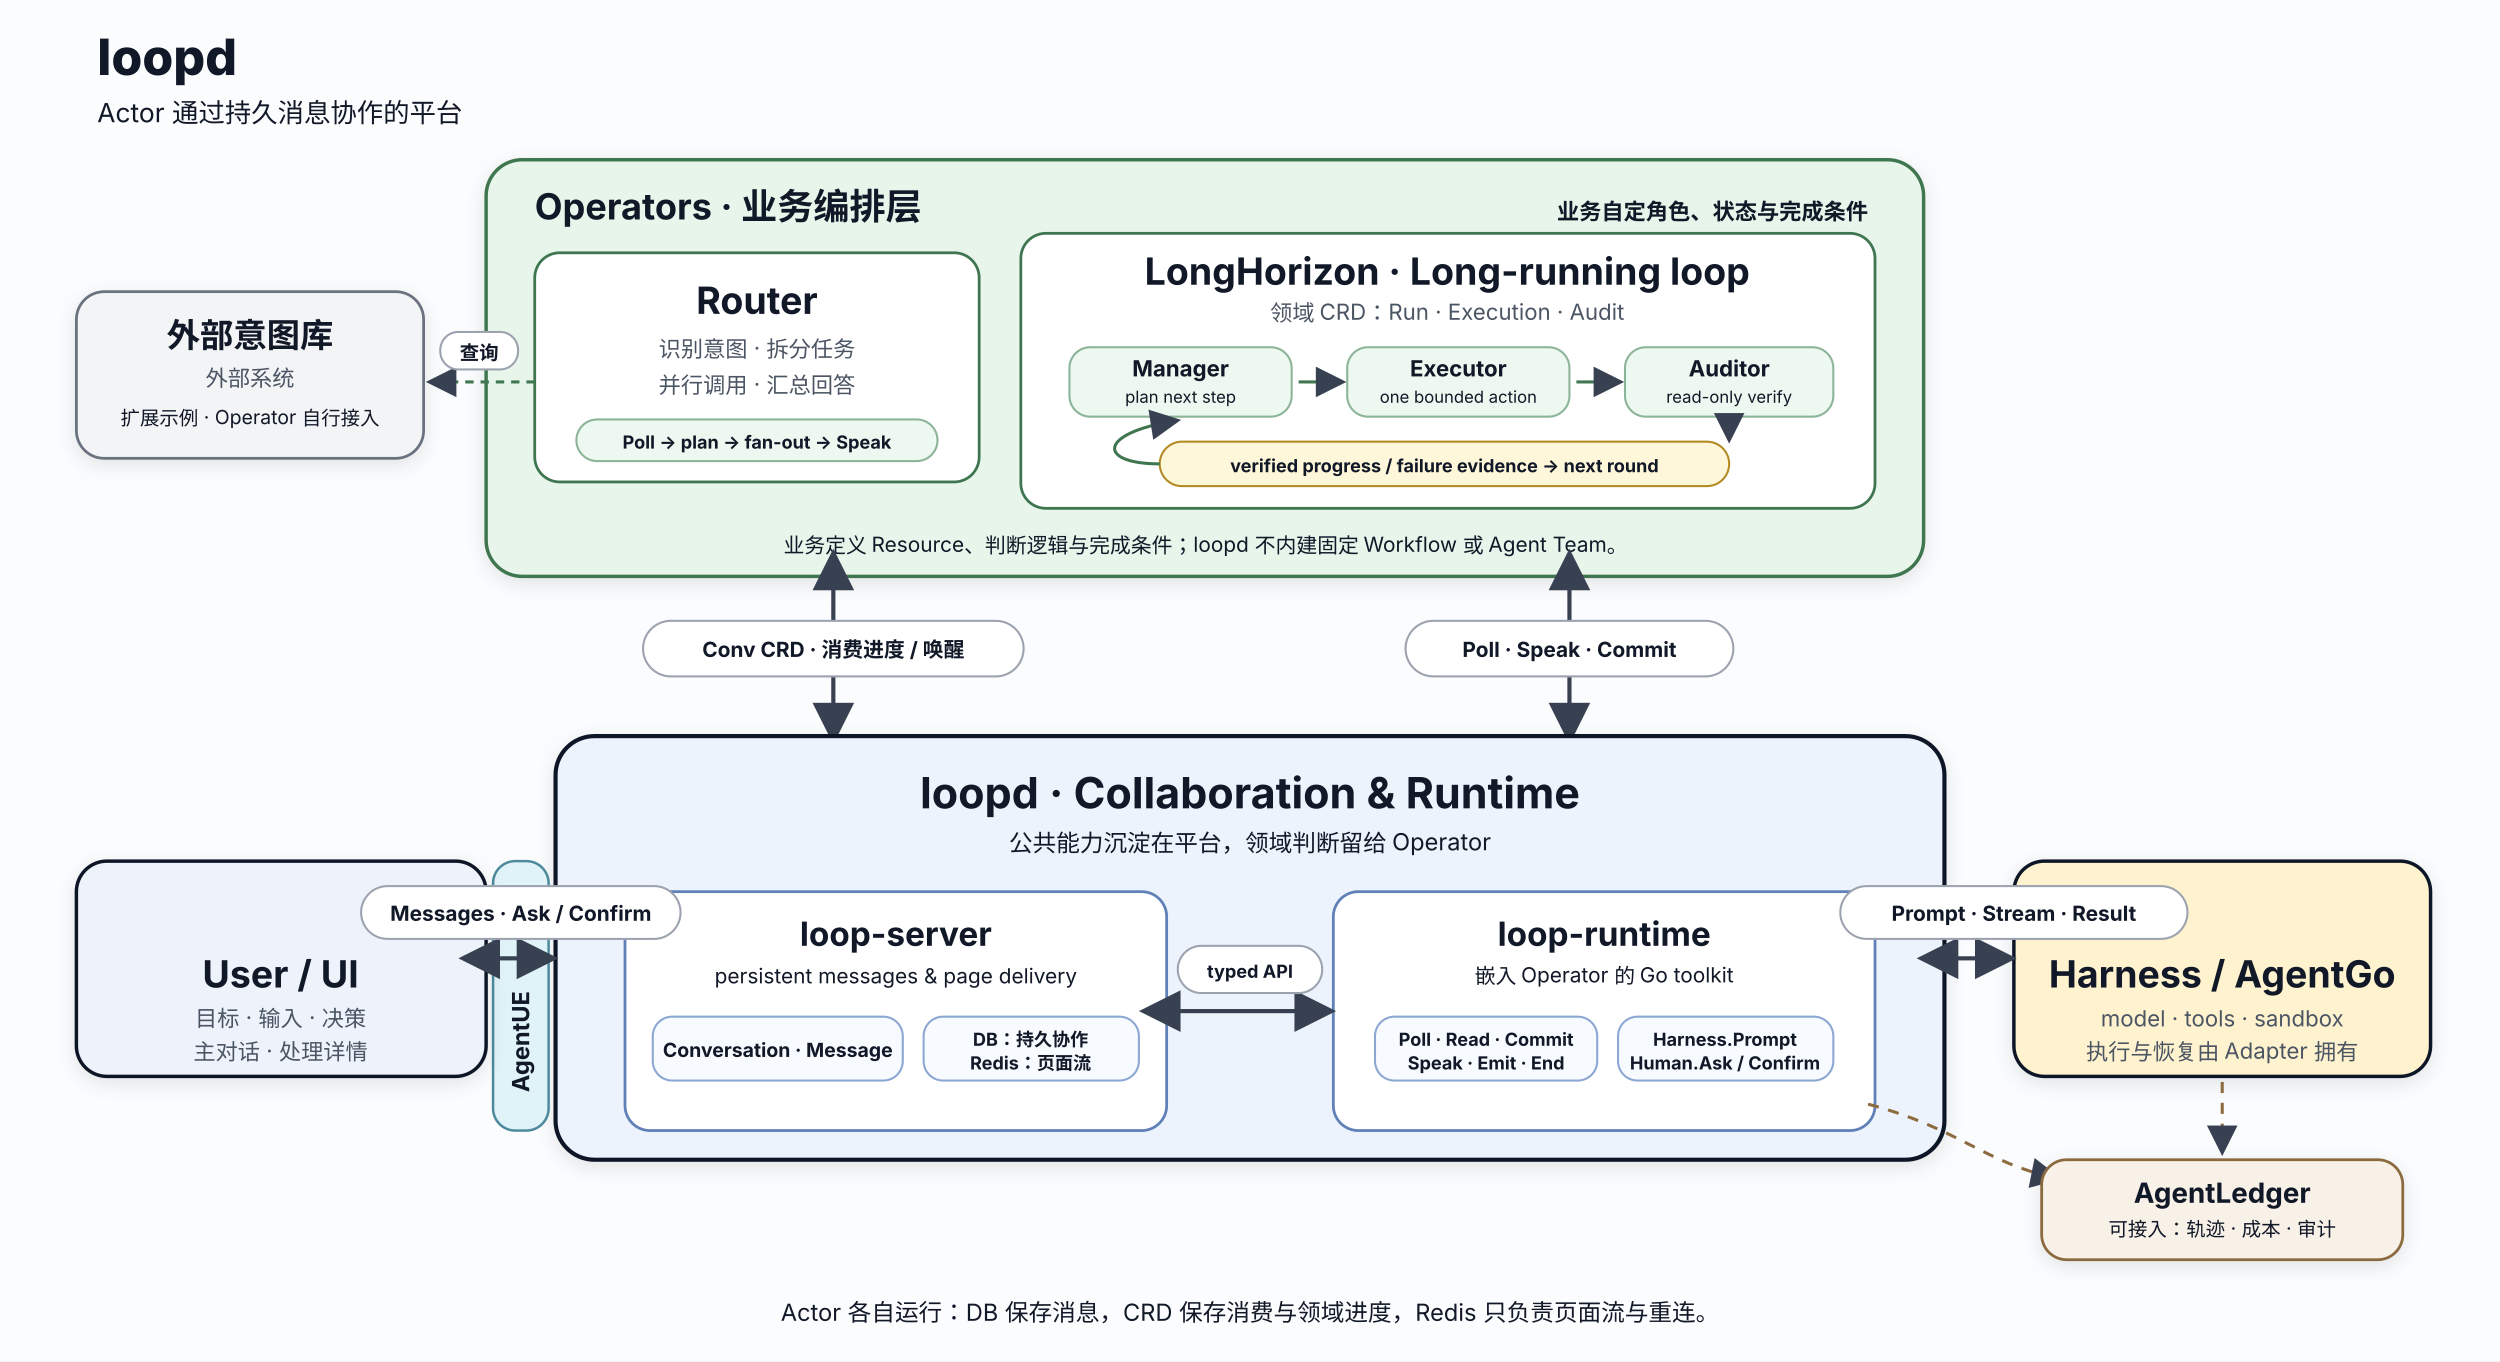
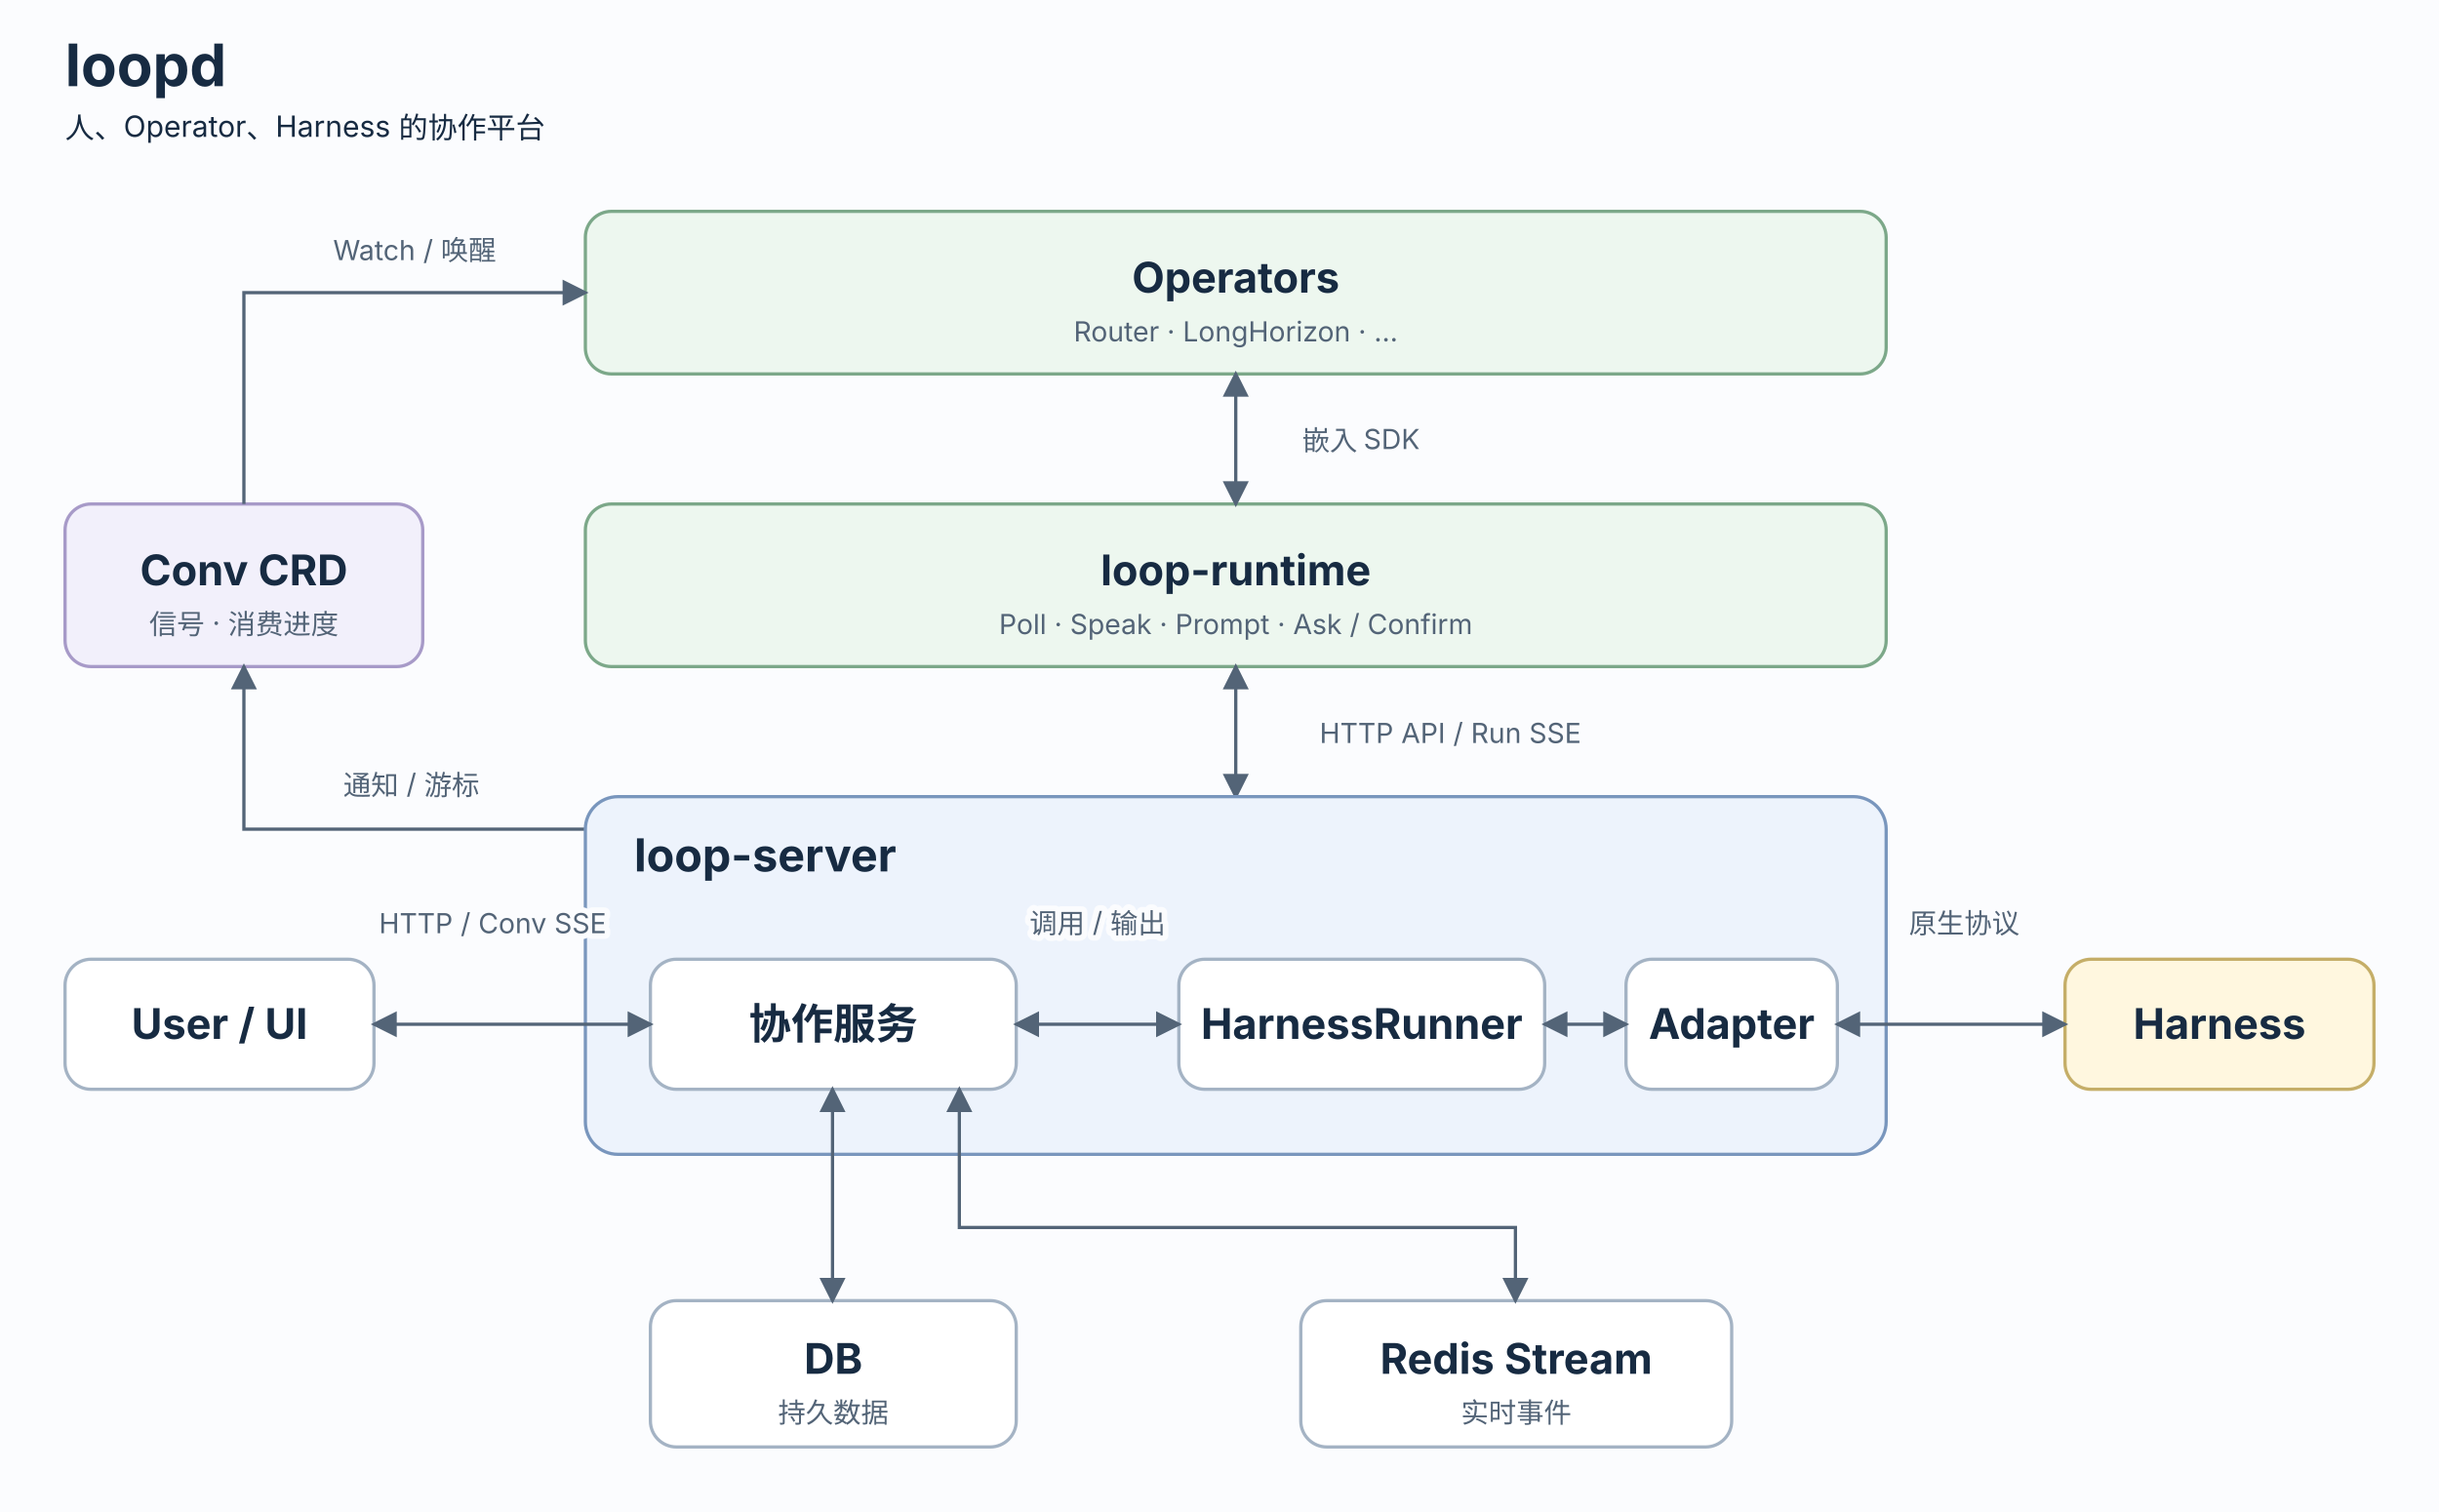
- <svg xmlns="http://www.w3.org/2000/svg" width="1800" height="980" viewBox="0 0 1800 980" role="img" aria-labelledby="title desc">
+ <svg xmlns="http://www.w3.org/2000/svg" width="1500" height="930" viewBox="0 0 1500 930" role="img" aria-labelledby="title desc">
  <defs>
-     <filter id="shadow" x="-20%" y="-20%" width="140%" height="140%">
-       <feDropShadow dx="0" dy="4" stdDeviation="7" flood-color="#111827" flood-opacity="0.10" />
-     </filter>
-     <marker id="arrow" markerWidth="10" markerHeight="10" refX="8" refY="5" orient="auto" markerUnits="strokeWidth">
-       <path d="M 0 0 L 10 5 L 0 10 z" fill="#374151" />
-     </marker>
-     <marker id="arrow-start" markerWidth="10" markerHeight="10" refX="2" refY="5" orient="auto-start-reverse" markerUnits="strokeWidth">
-       <path d="M 0 0 L 10 5 L 0 10 z" fill="#374151" />
+     <marker id="arrow" markerWidth="8" markerHeight="8" refX="7" refY="4" orient="auto-start-reverse">
+       <path d="M0 0 L8 4 L0 8 Z" fill="#536477" />
    </marker>
    <style>
-       text {
-         font-family: Inter, ui-sans-serif, -apple-system, BlinkMacSystemFont, "Segoe UI", "PingFang SC", sans-serif;
-         fill: #111827;
-       }
-       .actor {
-         stroke: #111827;
-         stroke-width: 2.5;
-         filter: url(#shadow);
-       }
-       .actor-title {
-         font-size: 27px;
-         font-weight: 720;
-         text-anchor: middle;
-       }
-       .actor-detail {
-         font-size: 16px;
-         fill: #4b5563;
-         text-anchor: middle;
-       }
-       .port-line {
-         stroke: #374151;
-         stroke-width: 3;
-         marker-start: url(#arrow-start);
-         marker-end: url(#arrow);
-       }
-       .port-pill {
-         fill: #ffffff;
-         stroke: #9ca3af;
-         stroke-width: 1.5;
-       }
-       .port-label {
-         font-size: 15px;
-         font-weight: 650;
-         text-anchor: middle;
-       }
-       .operator-card {
-         fill: #ffffff;
-         stroke: #3f7650;
-         stroke-width: 2;
-       }
-       .operator-node {
-         fill: #edf8f0;
-         stroke: #8bb498;
-         stroke-width: 1.5;
-       }
-       .operator-flow {
-         fill: none;
-         stroke: #3f7650;
-         stroke-width: 2.2;
-         marker-end: url(#arrow);
-       }
-       .effect-pill {
-         fill: #fff7da;
-         stroke: #b28b24;
-         stroke-width: 1.5;
-       }
-       .core-card {
-         fill: #ffffff;
-         stroke: #6080b8;
-         stroke-width: 2;
-       }
-       .core-pill {
-         fill: #f7faff;
-         stroke: #8da7d3;
-         stroke-width: 1.5;
-       }
-       .ledger-line {
-         fill: none;
-         stroke: #8c6b3f;
-         stroke-width: 2.2;
-         stroke-dasharray: 8 7;
-         marker-end: url(#arrow);
-       }
+       text { font-family: Inter, -apple-system, BlinkMacSystemFont, "Segoe UI", "PingFang SC", sans-serif; fill: #172b42; }
+       .name { font-size: 26px; font-weight: 650; text-anchor: middle; }
+       .detail { font-size: 17px; fill: #536477; text-anchor: middle; }
+       .label { font-size: 17px; fill: #536477; text-anchor: middle; paint-order: stroke; stroke: #fbfcfe; stroke-width: 7px; stroke-linejoin: round; }
+       .edge { fill: none; stroke: #536477; stroke-width: 2; marker-end: url(#arrow); }
+       .both { marker-start: url(#arrow); }
    </style>
  </defs>
-   <rect width="1800" height="980" fill="#fbfcfe" />
-   <text x="70" y="54" font-size="36" font-weight="760">loopd</text>
-   <text x="70" y="88" font-size="19" fill="#6b7280">Actor 通过持久消息协作的平台</text>
-   <rect x="350" y="115" width="1035" height="300" rx="26" fill="#e7f5eb" stroke="#3f7650" stroke-width="2.5" filter="url(#shadow)" />
-   <text x="385" y="158" font-size="26" font-weight="720">Operators · 业务编排层</text>
-   <text x="1345" y="158" font-size="16" fill="#3f7650" font-weight="650" text-anchor="end">业务自定角色、状态与完成条件</text>
-   <rect class="operator-card" x="385" y="182" width="320" height="165" rx="18" />
-   <text class="actor-title" x="545" y="226">Router</text>
-   <text class="actor-detail" x="545" y="257">识别意图 · 拆分任务</text>
-   <text class="actor-detail" x="545" y="283">并行调用 · 汇总回答</text>
-   <rect class="operator-node" x="415" y="302" width="260" height="30" rx="15" />
-   <text x="545" y="323" font-size="13" font-weight="650" text-anchor="middle">Poll → plan → fan-out → Speak</text>
-   <rect x="55" y="210" width="250" height="120" rx="20" fill="#f3f4f6" stroke="#6b7280" stroke-width="2" filter="url(#shadow)" />
-   <text x="180" y="250" font-size="24" font-weight="700" text-anchor="middle">外部意图库</text>
-   <text class="actor-detail" x="180" y="278">外部系统</text>
-   <text x="180" y="306" font-size="14" fill="#4b5563" text-anchor="middle">扩展示例 · Operator 自行接入</text>
-   <path class="operator-flow" d="M 385 275 H 311" stroke-dasharray="6 5" />
-   <rect class="port-pill" x="317" y="239" width="56" height="27" rx="13" />
-   <text x="345" y="259" font-size="14" font-weight="650" text-anchor="middle">查询</text>
-   <rect class="operator-card" x="735" y="168" width="615" height="198" rx="18" />
-   <text class="actor-title" x="1042" y="205">LongHorizon · Long-running loop</text>
-   <text class="actor-detail" x="1042" y="231">领域 CRD：Run · Execution · Audit</text>
-   <rect class="operator-node" x="770" y="250" width="160" height="50" rx="15" />
-   <text x="850" y="271" font-size="16" font-weight="700" text-anchor="middle">Manager</text>
-   <text x="850" y="290" font-size="12" fill="#4b5563" text-anchor="middle">plan next step</text>
-   <line class="operator-flow" x1="935" y1="275" x2="965" y2="275" />
-   <rect class="operator-node" x="970" y="250" width="160" height="50" rx="15" />
-   <text x="1050" y="271" font-size="16" font-weight="700" text-anchor="middle">Executor</text>
-   <text x="1050" y="290" font-size="12" fill="#4b5563" text-anchor="middle">one bounded action</text>
-   <line class="operator-flow" x1="1135" y1="275" x2="1165" y2="275" />
-   <rect class="operator-node" x="1170" y="250" width="150" height="50" rx="15" />
-   <text x="1245" y="271" font-size="16" font-weight="700" text-anchor="middle">Auditor</text>
-   <text x="1245" y="290" font-size="12" fill="#4b5563" text-anchor="middle">read-only verify</text>
-   <line class="operator-flow" x1="1245" y1="303" x2="1245" y2="315" />
-   <rect class="effect-pill" x="835" y="318" width="410" height="32" rx="16" />
-   <text x="1040" y="340" font-size="13" font-weight="650" text-anchor="middle">verified progress / failure evidence → next round</text>
-   <path class="operator-flow" d="M 835 334 C 790 334, 790 312, 846 303" />
-   <text x="868" y="398" font-size="15" fill="#4b5563" text-anchor="middle">业务定义 Resource、判断逻辑与完成条件；loopd 不内建固定 Workflow 或 Agent Team。</text>
-   <line class="port-line" x1="600" y1="419" x2="600" y2="530" />
-   <rect class="port-pill" x="463" y="447" width="274" height="40" rx="20" />
-   <text class="port-label" x="600" y="473">Conv CRD · 消费进度 / 唤醒</text>
-   <line class="port-line" x1="1130" y1="419" x2="1130" y2="530" />
-   <rect class="port-pill" x="1012" y="447" width="236" height="40" rx="20" />
-   <text class="port-label" x="1130" y="473">Poll · Speak · Commit</text>
-   <rect x="400" y="530" width="1000" height="305" rx="28" fill="#edf3fc" stroke="#111827" stroke-width="3" filter="url(#shadow)" />
-   <text x="900" y="582" font-size="31" font-weight="750" text-anchor="middle">loopd · Collaboration &amp; Runtime</text>
-   <text x="900" y="613" font-size="17" fill="#4b5563" text-anchor="middle">公共能力沉淀在平台，领域判断留给 Operator</text>
-   <rect class="core-card" x="450" y="642" width="390" height="172" rx="18" />
-   <text x="645" y="681" font-size="24" font-weight="720" text-anchor="middle">loop-server</text>
-   <text x="645" y="708" font-size="15" fill="#4b5563" text-anchor="middle">persistent messages &amp; page delivery</text>
-   <rect class="core-pill" x="470" y="732" width="180" height="46" rx="14" />
-   <text x="560" y="761" font-size="14" font-weight="650" text-anchor="middle">Conversation · Message</text>
-   <rect class="core-pill" x="665" y="732" width="155" height="46" rx="14" />
-   <text x="742" y="753" font-size="13" font-weight="650" text-anchor="middle">DB：持久协作</text>
-   <text x="742" y="770" font-size="13" font-weight="650" text-anchor="middle">Redis：页面流</text>
-   <rect class="core-card" x="960" y="642" width="390" height="172" rx="18" />
-   <text x="1155" y="681" font-size="24" font-weight="720" text-anchor="middle">loop-runtime</text>
-   <text x="1155" y="708" font-size="15" fill="#4b5563" text-anchor="middle">嵌入 Operator 的 Go toolkit</text>
-   <rect class="core-pill" x="990" y="732" width="160" height="46" rx="14" />
-   <text x="1070" y="753" font-size="13" font-weight="650" text-anchor="middle">Poll · Read · Commit</text>
-   <text x="1070" y="770" font-size="13" font-weight="650" text-anchor="middle">Speak · Emit · End</text>
-   <rect class="core-pill" x="1165" y="732" width="155" height="46" rx="14" />
-   <text x="1242" y="753" font-size="13" font-weight="650" text-anchor="middle">Harness.Prompt</text>
-   <text x="1242" y="770" font-size="13" font-weight="650" text-anchor="middle">Human.Ask / Confirm</text>
-   <line class="port-line" x1="844" y1="728" x2="956" y2="728" />
-   <rect class="port-pill" x="848" y="681" width="104" height="34" rx="17" />
-   <text x="900" y="704" font-size="13" font-weight="650" text-anchor="middle">typed API</text>
-   <rect x="355" y="620" width="40" height="194" rx="16" fill="#dff3f8" stroke="#4c8a9c" stroke-width="1.8" />
-   <text x="375" y="756" font-size="17" font-weight="700" text-anchor="middle" transform="rotate(-90 375 750)">AgentUE</text>
-   <rect class="actor" x="55" y="620" width="295" height="155" rx="22" fill="#eef3fb" />
-   <text class="actor-title" x="202" y="711">User / UI</text>
-   <text class="actor-detail" x="202" y="739">目标 · 输入 · 决策</text>
-   <text class="actor-detail" x="202" y="763">主对话 · 处理详情</text>
-   <line class="port-line" x1="354" y1="690" x2="396" y2="690" />
-   <rect class="port-pill" x="260" y="638" width="230" height="38" rx="19" />
-   <text class="port-label" x="375" y="663">Messages · Ask / Confirm</text>
-   <rect class="actor" x="1450" y="620" width="300" height="155" rx="22" fill="#fff3cf" />
-   <text class="actor-title" x="1600" y="711">Harness / AgentGo</text>
-   <text class="actor-detail" x="1600" y="739">model · tools · sandbox</text>
-   <text class="actor-detail" x="1600" y="763">执行与恢复由 Adapter 拥有</text>
-   <line class="port-line" x1="1404" y1="690" x2="1446" y2="690" />
-   <rect class="port-pill" x="1325" y="638" width="250" height="38" rx="19" />
-   <text class="port-label" x="1450" y="663">Prompt · Stream · Result</text>
-   <path class="ledger-line" d="M 1345 795 C 1410 812, 1430 838, 1480 848" />
-   <line class="ledger-line" x1="1600" y1="779" x2="1600" y2="828" />
-   <rect x="1470" y="835" width="260" height="72" rx="18" fill="#f7f1e8" stroke="#8c6b3f" stroke-width="2" filter="url(#shadow)" />
-   <text x="1600" y="866" font-size="20" font-weight="700" text-anchor="middle">AgentLedger</text>
-   <text x="1600" y="890" font-size="14" fill="#4b5563" text-anchor="middle">可接入：轨迹 · 成本 · 审计</text>
-   <text x="900" y="951" font-size="17" fill="#6b7280" text-anchor="middle">Actor 各自运行：DB 保存消息，CRD 保存消费与领域进度，Redis 只负责页面流与重连。</text>
+   <rect width="1500" height="930" fill="#fbfcfe" />
+   <text x="40" y="53" font-size="36" font-weight="750">loopd</text>
+   <text x="40" y="85" font-size="18">人、Operator、Harness 的协作平台</text>
+   <rect x="360" y="130" width="800" height="100" rx="16" fill="#edf7ef" stroke="#7ca889" stroke-width="2" />
+   <text class="name" x="760" y="180">Operators</text>
+   <text class="detail" x="760" y="210">Router · LongHorizon · …</text>
+   <rect x="360" y="310" width="800" height="100" rx="16" fill="#edf7ef" stroke="#7ca889" stroke-width="2" />
+   <text class="name" x="760" y="360">loop-runtime</text>
+   <text class="detail" x="760" y="390">Poll · Speak · Prompt · Ask / Confirm</text>
+   <path class="edge both" d="M760 230 V310" />
+   <text class="label" x="837" y="277">嵌入 SDK</text>
+   <rect x="40" y="310" width="220" height="100" rx="16" fill="#f2f0fb" stroke="#a79ac8" stroke-width="2" />
+   <text class="name" x="150" y="360">Conv CRD</text>
+   <text class="detail" x="150" y="390">信号 · 消费进度</text>
+   <path class="edge" d="M150 310 V180 H360" />
+   <text class="label" x="255" y="160">Watch / 唤醒</text>
+   <path class="edge" d="M360 510 H150 V410" />
+   <text class="label" x="253" y="489">通知 / 游标</text>
+   <path class="edge both" d="M760 410 V490" />
+   <text class="label" x="892" y="457">HTTP API / Run SSE</text>
+   <rect x="360" y="490" width="800" height="220" rx="20" fill="#edf3fc" stroke="#7996bd" stroke-width="2" />
+   <text x="390" y="536" font-size="28" font-weight="650">loop-server</text>
+   <rect x="400" y="590" width="225" height="80" rx="16" fill="#fff" stroke="#a4b3c4" stroke-width="2" />
+   <text class="name" x="512.5" y="639">协作服务</text>
+   <rect x="725" y="590" width="225" height="80" rx="16" fill="#fff" stroke="#a4b3c4" stroke-width="2" />
+   <text class="name" x="837.5" y="639">HarnessRunner</text>
+   <rect x="1000" y="590" width="130" height="80" rx="16" fill="#fff" stroke="#a4b3c4" stroke-width="2" />
+   <text class="name" x="1065" y="639">Adapter</text>
+   <path class="edge both" d="M625 630 H725" />
+   <text class="label" x="675" y="574">调用 / 输出</text>
+   <path class="edge both" d="M950 630 H1000" />
+   <rect x="40" y="590" width="190" height="80" rx="16" fill="#fff" stroke="#a4b3c4" stroke-width="2" />
+   <text class="name" x="135" y="639">User / UI</text>
+   <path class="edge both" d="M230 630 H400" />
+   <text class="label" x="303" y="574">HTTP / Conv SSE</text>
+   <rect x="1270" y="590" width="190" height="80" rx="16" fill="#fff7df" stroke="#c5ae68" stroke-width="2" />
+   <text class="name" x="1365" y="639">Harness</text>
+   <path class="edge both" d="M1130 630 H1270" />
+   <text class="label" x="1208" y="574">原生协议</text>
+   <rect x="400" y="800" width="225" height="90" rx="16" fill="#fff" stroke="#a4b3c4" stroke-width="2" />
+   <text class="name" x="512.5" y="845">DB</text>
+   <text class="detail" x="512.5" y="875">持久数据</text>
+   <rect x="800" y="800" width="265" height="90" rx="16" fill="#fff" stroke="#a4b3c4" stroke-width="2" />
+   <text class="name" x="932.5" y="845">Redis Stream</text>
+   <text class="detail" x="932.5" y="875">实时事件</text>
+   <path class="edge both" d="M512 670 V800" />
+   <path class="edge both" d="M590 670 V755 H932 V800" />
</svg>
